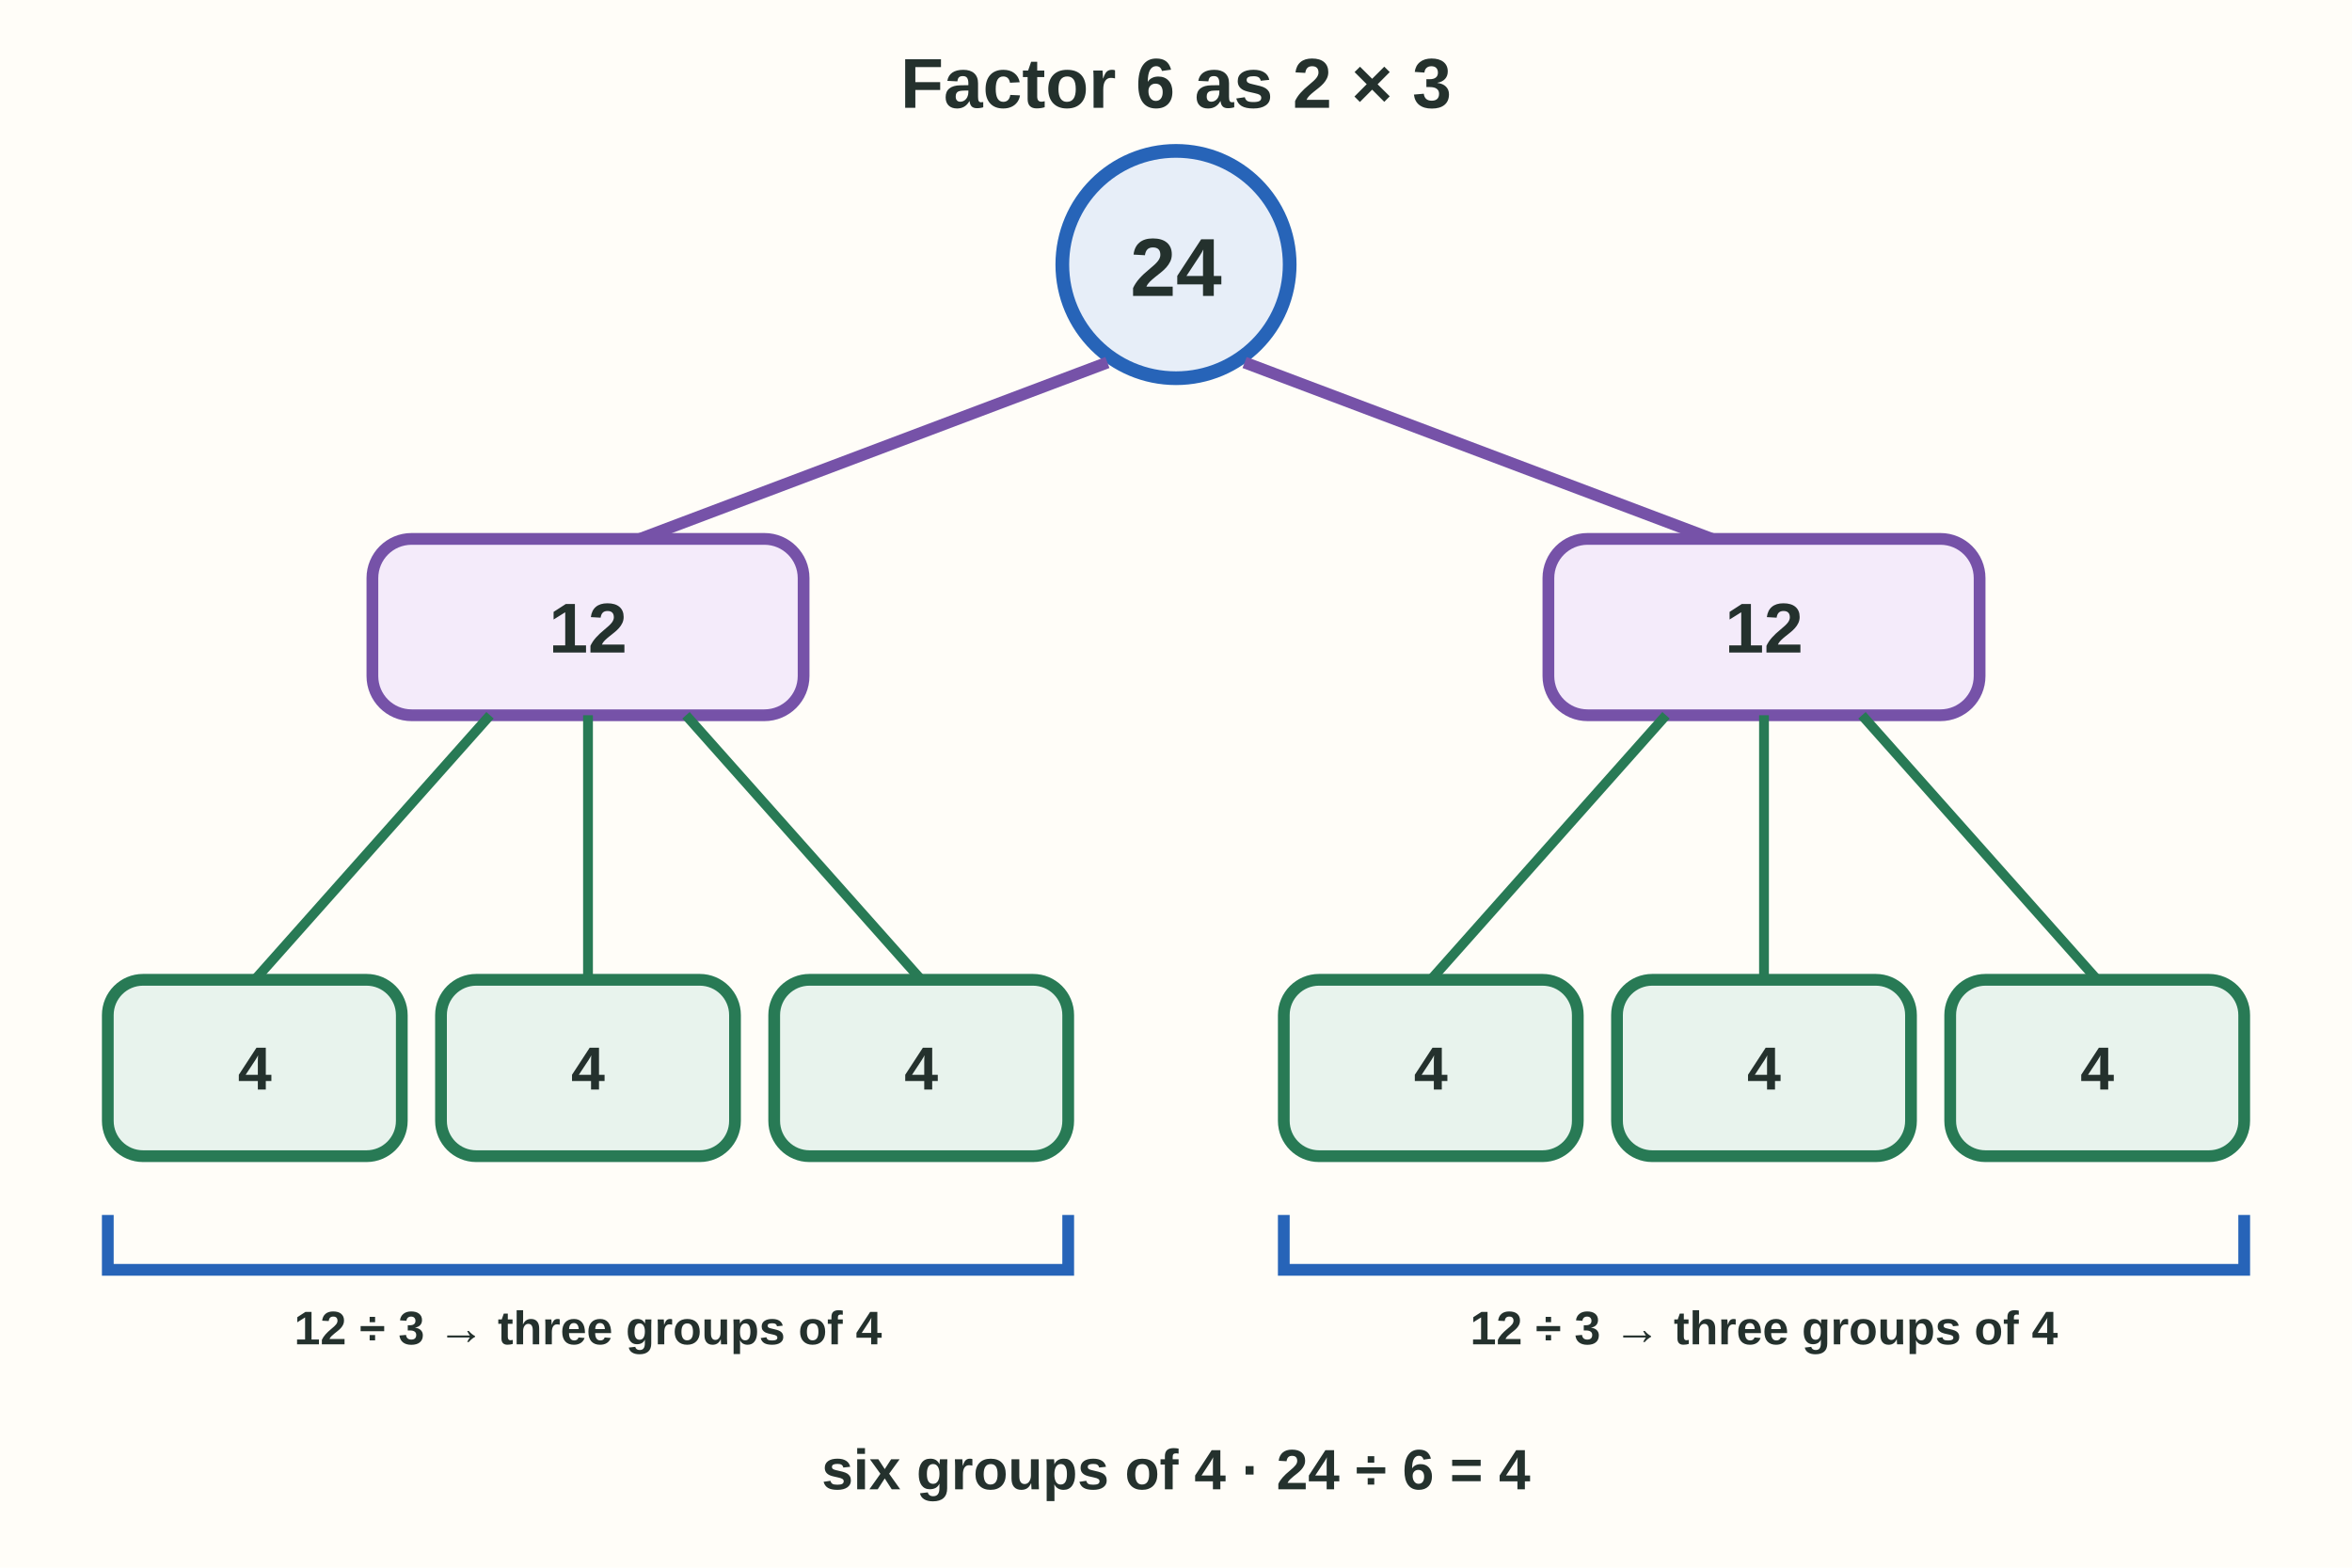
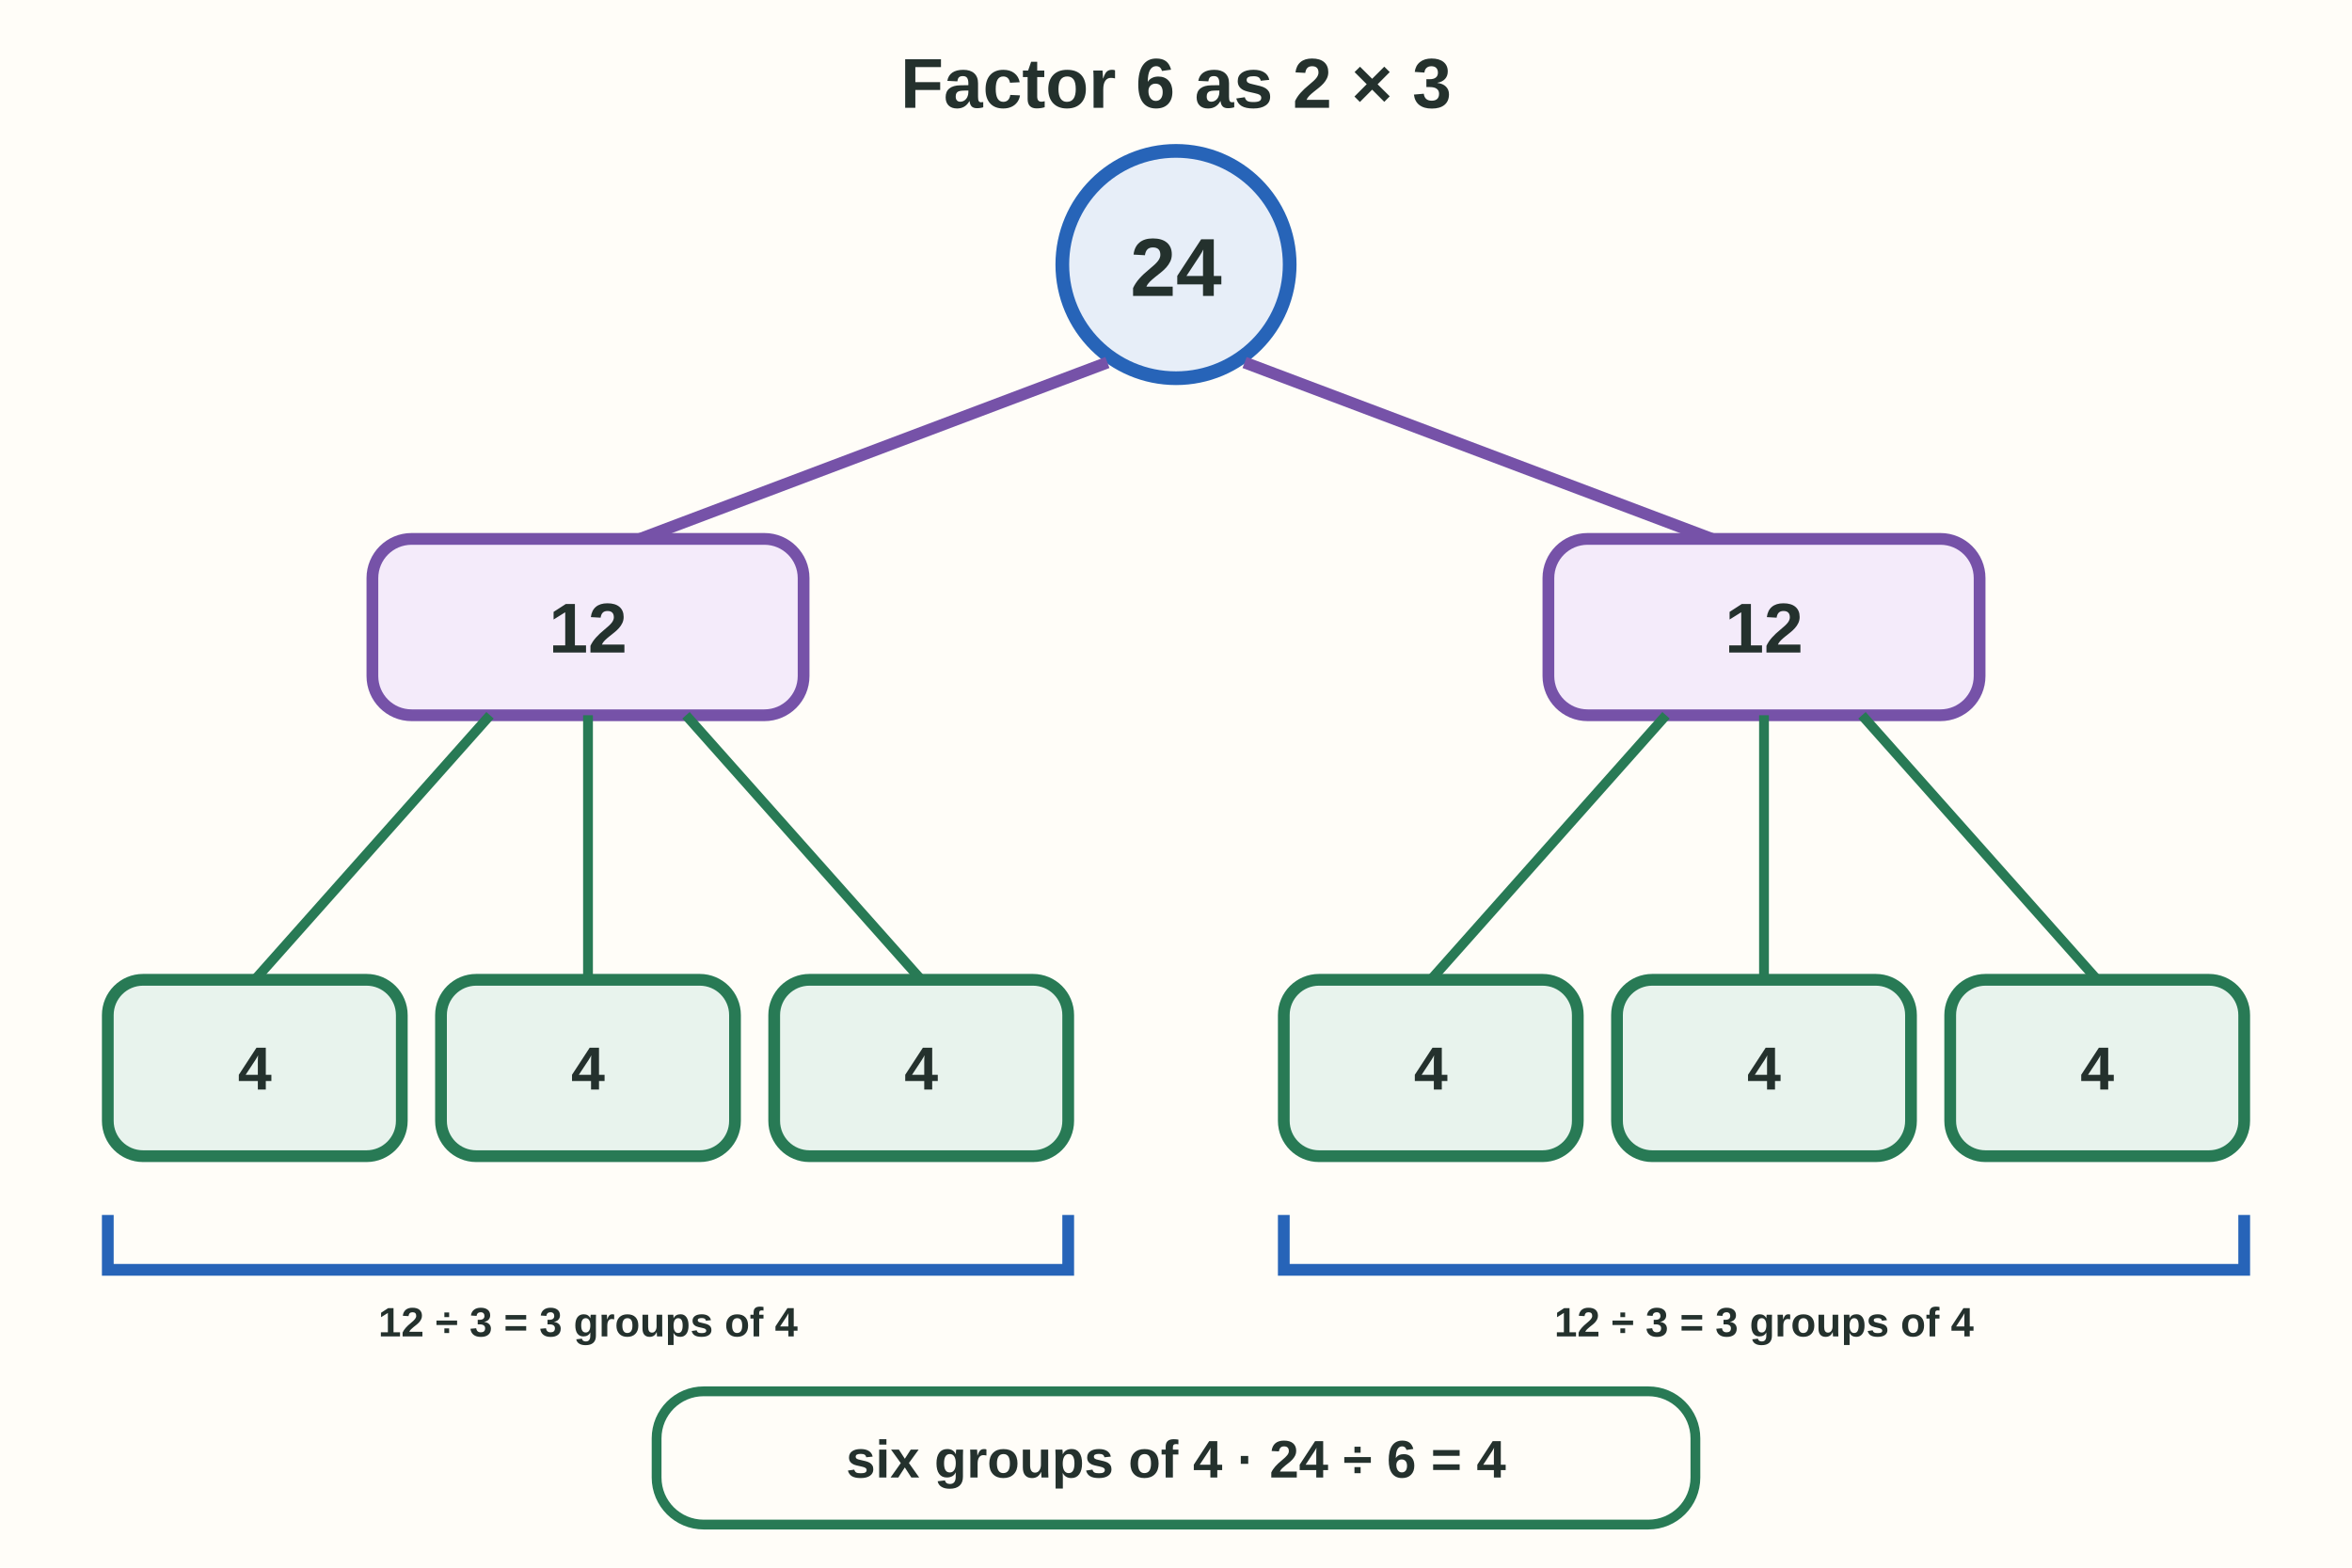
<svg xmlns="http://www.w3.org/2000/svg" width="1200" height="800" viewBox="0 0 1200 800" role="img" aria-labelledby="title desc">
  <rect width="1200" height="800" fill="#FFFDF8" />
  <g font-family="Arial,sans-serif" text-anchor="middle" fill="#24312D">
    <text x="600" y="55" font-size="36" font-weight="700">Factor 6 as 2 × 3</text>
    <circle cx="600" cy="135" r="58" fill="#E7EEF8" stroke="#2764B8" stroke-width="7" />
    <text x="600" y="151" font-size="42" font-weight="700">24</text>
    <g stroke="#7652A8" stroke-width="6" fill="none">
      <path d="M565 185L300 285" />
      <path d="M635 185L900 285" />
    </g>
    <g font-size="36" font-weight="700">
      <rect x="190" y="275" width="220" height="90" rx="20" fill="#F4EBFA" stroke="#7652A8" stroke-width="6" />
      <text x="300" y="333">12</text>
      <rect x="790" y="275" width="220" height="90" rx="20" fill="#F4EBFA" stroke="#7652A8" stroke-width="6" />
      <text x="900" y="333">12</text>
    </g>
    <g class="two-parent-branches" stroke="#287A55" stroke-width="5" fill="none">
      <path d="M250 365L130 500M300 365L300 500M350 365L470 500" />
      <path d="M850 365L730 500M900 365L900 500M950 365L1070 500" />
    </g>
    <g class="six-terminal-groups" fill="#E8F3ED" stroke="#287A55" stroke-width="6">
      <rect x="55" y="500" width="150" height="90" rx="18" />
      <rect x="225" y="500" width="150" height="90" rx="18" />
      <rect x="395" y="500" width="150" height="90" rx="18" />
      <rect x="655" y="500" width="150" height="90" rx="18" />
      <rect x="825" y="500" width="150" height="90" rx="18" />
      <rect x="995" y="500" width="150" height="90" rx="18" />
    </g>
    <g font-size="31" font-weight="700">
      <text x="130" y="556">4</text>
      <text x="300" y="556">4</text>
      <text x="470" y="556">4</text>
      <text x="730" y="556">4</text>
      <text x="900" y="556">4</text>
      <text x="1070" y="556">4</text>
    </g>
    <g stroke="#2764B8" stroke-width="6" fill="none">
      <path d="M55 620v28h490v-28" />
      <path d="M655 620v28h490v-28" />
    </g>
-     <g font-size="24" font-weight="700">
-       <text x="300" y="686">12 ÷ 3 → three groups of 4</text>
-       <text x="900" y="686">12 ÷ 3 → three groups of 4</text>
+     <g font-size="21" font-weight="700">
+       <text x="300" y="682">12 ÷ 3 = 3 groups of 4</text>
+       <text x="900" y="682">12 ÷ 3 = 3 groups of 4</text>
    </g>
-     <text x="600" y="760" font-size="29" font-weight="700">six groups of 4 · 24 ÷ 6 = 4</text>
+     <rect x="335" y="710" width="530" height="68" rx="24" fill="#FFFDF8" stroke="#287A55" stroke-width="5" />
+     <text x="600" y="754" font-size="27" font-weight="700">six groups of 4 · 24 ÷ 6 = 4</text>
  </g>
</svg>
